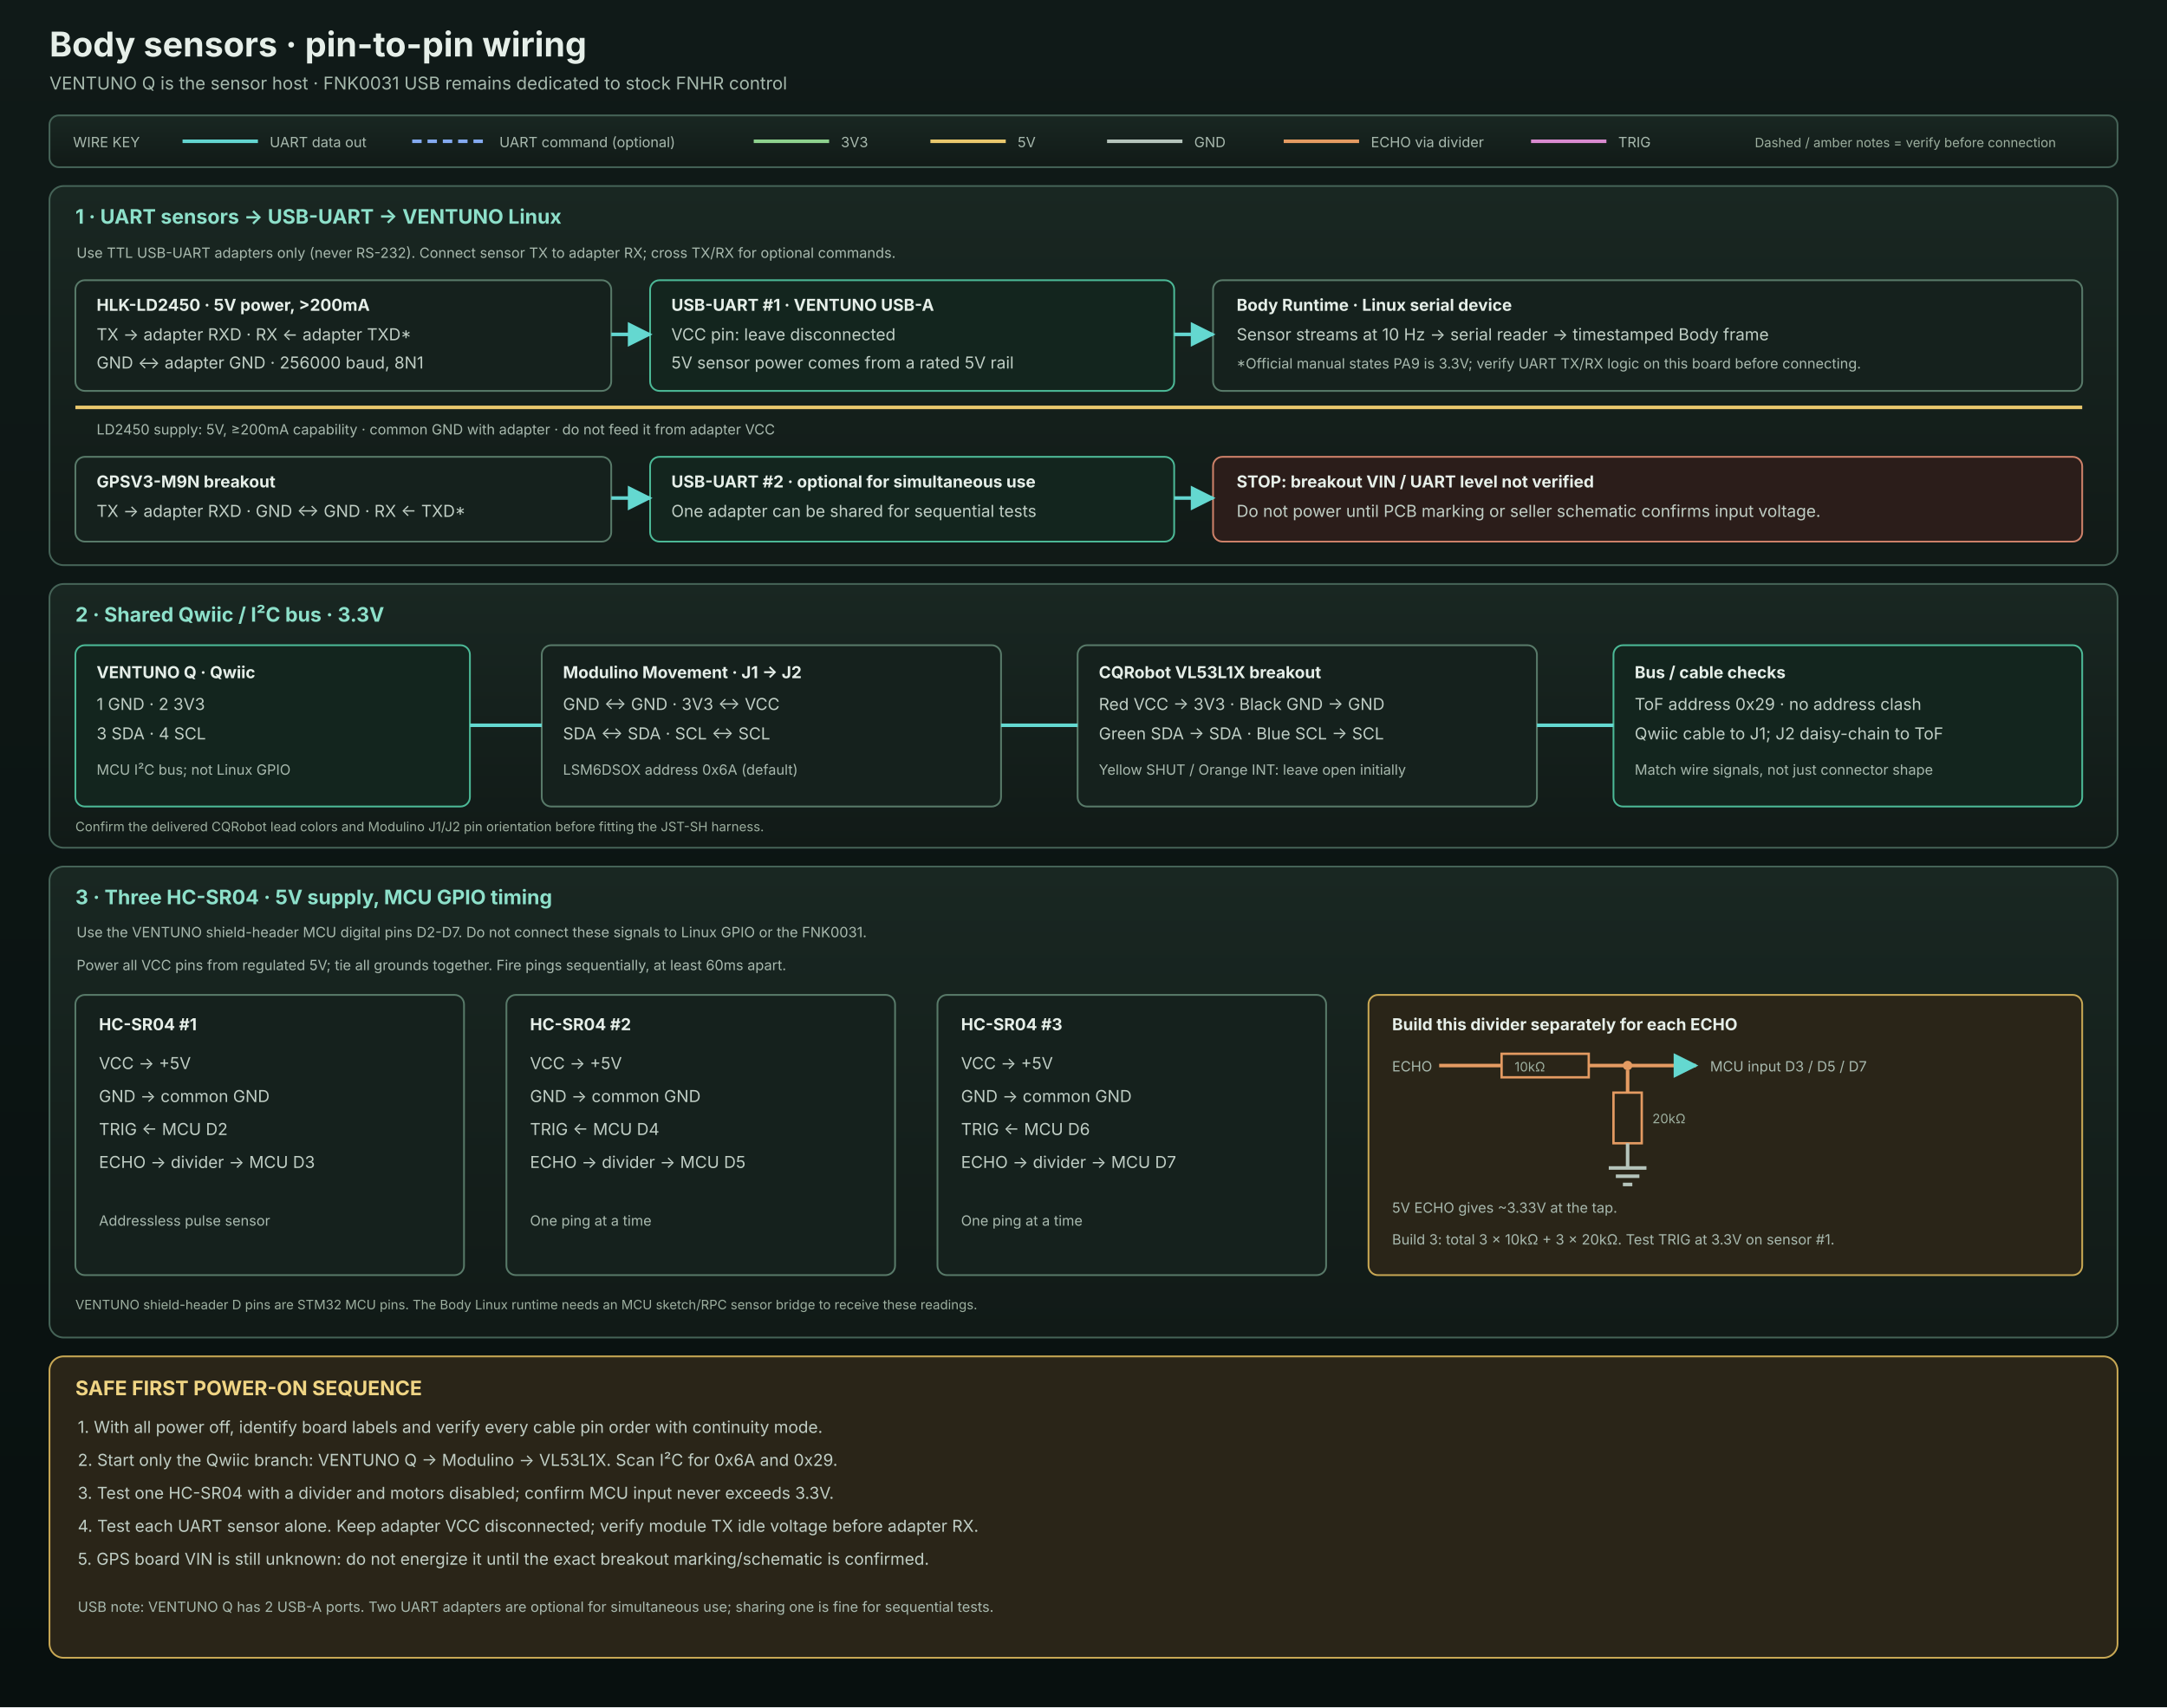
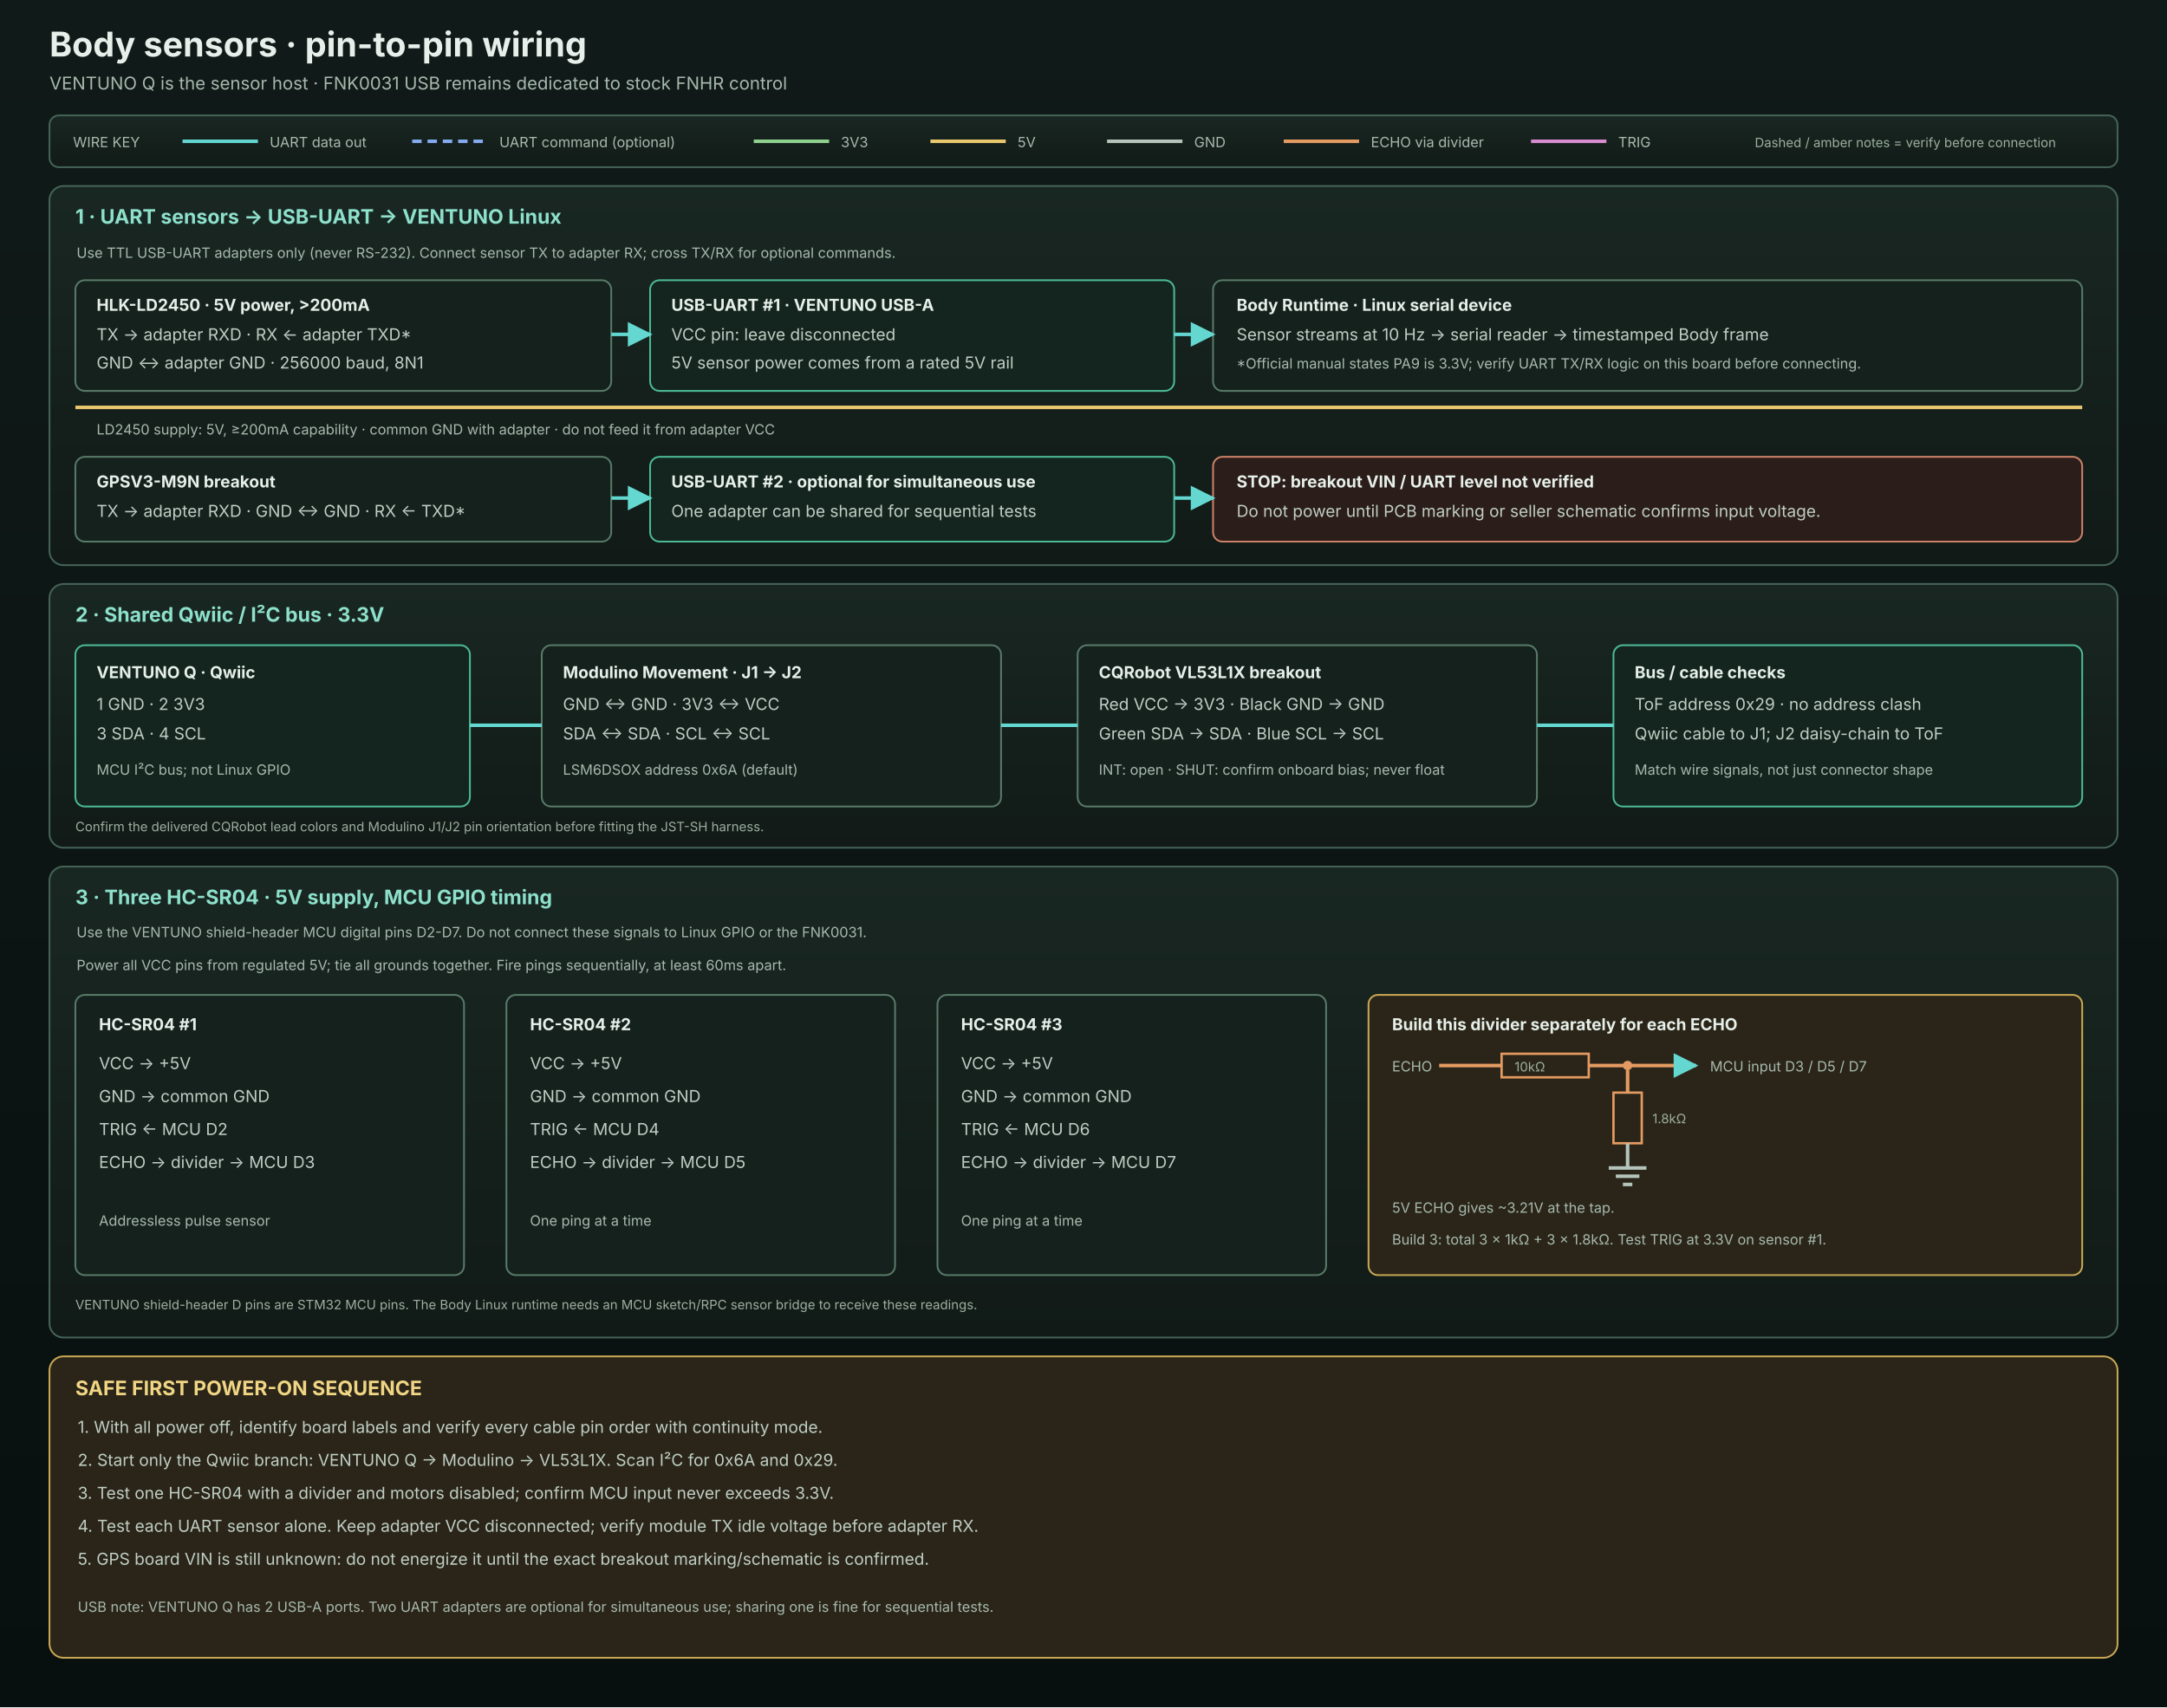
<svg xmlns="http://www.w3.org/2000/svg" viewBox="0 0 1840 1450" role="img" aria-labelledby="title desc">
  <defs>
    <linearGradient id="bg" x2="0" y2="1">
      <stop stop-color="#101a18" />
      <stop offset="1" stop-color="#08100f" />
    </linearGradient>
    <linearGradient id="panel" x2="0" y2="1">
      <stop stop-color="#192722" />
      <stop offset="1" stop-color="#111a17" />
    </linearGradient>
    <style>
      text{font-family:Inter,Segoe UI,Arial,sans-serif;fill:#e6efe9}.title{font-size:29px;font-weight:700}.sub{font-size:15px;fill:#a6b9ad}.head{font-size:17px;font-weight:700;fill:#8de0ca}.label{font-size:14px;font-weight:700}.body{font-size:14px;fill:#c0cec5}.small{font-size:12px;fill:#a8b9ae}.tiny{font-size:11px;fill:#9daf9f}.panel{fill:url(#panel);stroke:#456357;stroke-width:1.5}.module{fill:#15211d;stroke:#587a69;stroke-width:1.5}.warning{fill:#2a2518;stroke:#c8a854;stroke-width:1.5}.good{fill:#13251e;stroke:#4cb997;stroke-width:1.5}.stop{fill:#2b1d1a;stroke:#cd8169;stroke-width:1.5}.pin{fill:#24352e;stroke:#708b79;stroke-width:1}.sig{stroke:#64d8d0;stroke-width:3;fill:none}.gnd{stroke:#b5c4bb;stroke-width:3;fill:none}.v3{stroke:#8ed28e;stroke-width:3;fill:none}.v5{stroke:#e9c86d;stroke-width:3;fill:none}.uartout{stroke:#63d5d0;stroke-width:3;fill:none}.uartin{stroke:#84aaf0;stroke-width:3;stroke-dasharray:8 5;fill:none}.echo{stroke:#e49b62;stroke-width:3;fill:none}.trig{stroke:#d98bd0;stroke-width:3;fill:none}.divider{stroke:#e49b62;stroke-width:3;fill:none}
    </style>
    <marker id="arrow" viewBox="0 0 10 10" refX="9" refY="5" markerWidth="7" markerHeight="7" orient="auto">
      <path d="M0 0 10 5 0 10Z" fill="#64d8d0" />
    </marker>
  </defs>
  <rect width="1840" height="1450" fill="url(#bg)" />
  <text x="42" y="48" class="title">Body sensors · pin-to-pin wiring</text>
  <text x="42" y="76" class="sub">VENTUNO Q is the sensor host · FNK0031 USB remains dedicated to stock FNHR control</text>
  <rect x="42" y="98" width="1756" height="44" rx="8" class="panel" />
  <text x="62" y="125" class="small">WIRE KEY</text>
  <path d="M155 120h64" class="uartout" />
  <text x="229" y="125" class="small">UART data out</text>
  <path d="M350 120h64" class="uartin" />
  <text x="424" y="125" class="small">UART command (optional)</text>
  <path d="M640 120h64" class="v3" />
  <text x="714" y="125" class="small">3V3</text>
  <path d="M790 120h64" class="v5" />
  <text x="864" y="125" class="small">5V</text>
  <path d="M940 120h64" class="gnd" />
  <text x="1014" y="125" class="small">GND</text>
  <path d="M1090 120h64" class="echo" />
  <text x="1164" y="125" class="small">ECHO via divider</text>
  <path d="M1300 120h64" class="trig" />
  <text x="1374" y="125" class="small">TRIG</text>
  <text x="1490" y="125" class="tiny">Dashed / amber notes = verify before connection</text>
  <rect x="42" y="158" width="1756" height="322" rx="12" class="panel" />
  <text x="64" y="190" class="head">1 · UART sensors → USB-UART → VENTUNO Linux</text>
  <text x="65" y="219" class="small">Use TTL USB-UART adapters only (never RS-232). Connect sensor TX to adapter RX; cross TX/RX for optional commands.</text>
  <rect x="64" y="238" width="455" height="94" rx="8" class="module" />
  <text x="82" y="264" class="label">HLK-LD2450 · 5V power, &gt;200mA</text>
  <text x="82" y="289" class="body">TX → adapter RXD  ·  RX ← adapter TXD*</text>
  <text x="82" y="313" class="body">GND ↔ adapter GND  ·  256000 baud, 8N1</text>
  <rect x="552" y="238" width="445" height="94" rx="8" class="good" />
  <text x="570" y="264" class="label">USB-UART #1 · VENTUNO USB-A</text>
  <text x="570" y="289" class="body">VCC pin: leave disconnected</text>
  <text x="570" y="313" class="body">5V sensor power comes from a rated 5V rail</text>
  <rect x="1030" y="238" width="738" height="94" rx="8" class="module" />
  <text x="1050" y="264" class="label">Body Runtime · Linux serial device</text>
  <text x="1050" y="289" class="body">Sensor streams at 10 Hz → serial reader → timestamped Body frame</text>
  <text x="1050" y="313" class="small">*Official manual states PA9 is 3.3V; verify UART TX/RX logic on this board before connecting.</text>
  <path d="M519 284H552" class="uartout" marker-end="url(#arrow)" />
  <path d="M997 284H1030" class="uartout" marker-end="url(#arrow)" />
  <path d="M64 346H1768" class="v5" />
  <text x="82" y="369" class="small">LD2450 supply: 5V, ≥200mA capability · common GND with adapter · do not feed it from adapter VCC</text>
  <rect x="64" y="388" width="455" height="72" rx="8" class="module" />
  <text x="82" y="414" class="label">GPSV3-M9N breakout</text>
  <text x="82" y="439" class="body">TX → adapter RXD · GND ↔ GND · RX ← TXD*</text>
  <rect x="552" y="388" width="445" height="72" rx="8" class="good" />
  <text x="570" y="414" class="label">USB-UART #2 · optional for simultaneous use</text>
  <text x="570" y="439" class="body">One adapter can be shared for sequential tests</text>
  <rect x="1030" y="388" width="738" height="72" rx="8" class="stop" />
  <text x="1050" y="414" class="label">STOP: breakout VIN / UART level not verified</text>
  <text x="1050" y="439" class="body">Do not power until PCB marking or seller schematic confirms input voltage.</text>
  <path d="M519 423H552" class="uartout" marker-end="url(#arrow)" />
  <path d="M997 423H1030" class="uartout" marker-end="url(#arrow)" />
  <rect x="42" y="496" width="1756" height="224" rx="12" class="panel" />
  <text x="64" y="528" class="head">2 · Shared Qwiic / I²C bus · 3.3V</text>
  <rect x="64" y="548" width="335" height="137" rx="8" class="good" />
  <text x="82" y="576" class="label">VENTUNO Q · Qwiic</text>
  <text x="82" y="603" class="body">1 GND · 2 3V3</text>
  <text x="82" y="628" class="body">3 SDA · 4 SCL</text>
  <text x="82" y="658" class="small">MCU I²C bus; not Linux GPIO</text>
  <rect x="460" y="548" width="390" height="137" rx="8" class="module" />
  <text x="478" y="576" class="label">Modulino Movement · J1 → J2</text>
  <text x="478" y="603" class="body">GND ↔ GND · 3V3 ↔ VCC</text>
  <text x="478" y="628" class="body">SDA ↔ SDA · SCL ↔ SCL</text>
  <text x="478" y="658" class="small">LSM6DSOX address 0x6A (default)</text>
  <rect x="915" y="548" width="390" height="137" rx="8" class="module" />
  <text x="933" y="576" class="label">CQRobot VL53L1X breakout</text>
  <text x="933" y="603" class="body">Red VCC → 3V3 · Black GND → GND</text>
  <text x="933" y="628" class="body">Green SDA → SDA · Blue SCL → SCL</text>
-   <text x="933" y="658" class="small">Yellow SHUT / Orange INT: leave open initially</text>
+   <text x="933" y="658" class="small">INT: open · SHUT: confirm onboard bias; never float</text>
  <rect x="1370" y="548" width="398" height="137" rx="8" class="good" />
  <text x="1388" y="576" class="label">Bus / cable checks</text>
  <text x="1388" y="603" class="body">ToF address 0x29 · no address clash</text>
  <text x="1388" y="628" class="body">Qwiic cable to J1; J2 daisy-chain to ToF</text>
  <text x="1388" y="658" class="small">Match wire signals, not just connector shape</text>
  <path d="M399 616H460" class="sig" />
  <path d="M850 616H915" class="sig" />
  <path d="M1305 616H1370" class="sig" />
  <text x="64" y="706" class="tiny">Confirm the delivered CQRobot lead colors and Modulino J1/J2 pin orientation before fitting the JST-SH harness.</text>
  <rect x="42" y="736" width="1756" height="400" rx="12" class="panel" />
  <text x="64" y="768" class="head">3 · Three HC-SR04 · 5V supply, MCU GPIO timing</text>
  <text x="65" y="796" class="small">Use the VENTUNO shield-header MCU digital pins D2-D7. Do not connect these signals to Linux GPIO or the FNK0031.</text>
  <text x="65" y="824" class="small">Power all VCC pins from regulated 5V; tie all grounds together. Fire pings sequentially, at least 60ms apart.</text>
  <rect x="64" y="845" width="330" height="238" rx="8" class="module" />
  <text x="84" y="875" class="label">HC-SR04 #1</text>
  <text x="84" y="908" class="body">VCC → +5V</text>
  <text x="84" y="936" class="body">GND → common GND</text>
  <text x="84" y="964" class="body">TRIG ← MCU D2</text>
  <text x="84" y="992" class="body">ECHO → divider → MCU D3</text>
  <text x="84" y="1041" class="small">Addressless pulse sensor</text>
  <rect x="430" y="845" width="330" height="238" rx="8" class="module" />
  <text x="450" y="875" class="label">HC-SR04 #2</text>
  <text x="450" y="908" class="body">VCC → +5V</text>
  <text x="450" y="936" class="body">GND → common GND</text>
  <text x="450" y="964" class="body">TRIG ← MCU D4</text>
  <text x="450" y="992" class="body">ECHO → divider → MCU D5</text>
  <text x="450" y="1041" class="small">One ping at a time</text>
  <rect x="796" y="845" width="330" height="238" rx="8" class="module" />
  <text x="816" y="875" class="label">HC-SR04 #3</text>
  <text x="816" y="908" class="body">VCC → +5V</text>
  <text x="816" y="936" class="body">GND → common GND</text>
  <text x="816" y="964" class="body">TRIG ← MCU D6</text>
  <text x="816" y="992" class="body">ECHO → divider → MCU D7</text>
  <text x="816" y="1041" class="small">One ping at a time</text>
  <rect x="1162" y="845" width="606" height="238" rx="8" class="warning" />
  <text x="1182" y="875" class="label">Build this divider separately for each ECHO</text>
  <text x="1182" y="910" class="small">ECHO</text>
  <path d="M1222 905H1275" class="echo" />
  <rect x="1275" y="895" width="74" height="20" fill="none" stroke="#e49b62" stroke-width="2" />
  <text x="1286" y="910" class="tiny">10kΩ</text>
  <path d="M1349 905H1382" class="echo" />
  <circle cx="1382" cy="905" r="4" fill="#e49b62" />
  <path d="M1382 905H1440" class="echo" marker-end="url(#arrow)" />
  <text x="1452" y="910" class="small">MCU input D3 / D5 / D7</text>
  <path d="M1382 909V928" class="echo" />
  <rect x="1370" y="928" width="24" height="43" fill="none" stroke="#e49b62" stroke-width="2" />
-   <text x="1403" y="954" class="tiny">20kΩ</text>
+   <text x="1403" y="954" class="tiny">1.8kΩ</text>
  <path d="M1382 971V992M1366 992H1398M1372 999H1392M1378 1006H1386" class="gnd" />
-   <text x="1182" y="1030" class="small">5V ECHO gives ~3.33V at the tap.</text>
-   <text x="1182" y="1057" class="small">Build 3: total 3 × 10kΩ + 3 × 20kΩ. Test TRIG at 3.3V on sensor #1.</text>
+   <text x="1182" y="1030" class="small">5V ECHO gives ~3.21V at the tap.</text>
+   <text x="1182" y="1057" class="small">Build 3: total 3 × 1kΩ + 3 × 1.8kΩ. Test TRIG at 3.3V on sensor #1.</text>
  <text x="64" y="1112" class="tiny">VENTUNO shield-header D pins are STM32 MCU pins. The Body Linux runtime needs an MCU sketch/RPC sensor bridge to receive these readings.</text>
  <rect x="42" y="1152" width="1756" height="256" rx="12" class="warning" />
  <text x="64" y="1185" class="head" style="fill:#f0d584">SAFE FIRST POWER-ON SEQUENCE</text>
  <text x="66" y="1217" class="body">1. With all power off, identify board labels and verify every cable pin order with continuity mode.</text>
  <text x="66" y="1245" class="body">2. Start only the Qwiic branch: VENTUNO Q → Modulino → VL53L1X. Scan I²C for 0x6A and 0x29.</text>
  <text x="66" y="1273" class="body">3. Test one HC-SR04 with a divider and motors disabled; confirm MCU input never exceeds 3.3V.</text>
  <text x="66" y="1301" class="body">4. Test each UART sensor alone. Keep adapter VCC disconnected; verify module TX idle voltage before adapter RX.</text>
  <text x="66" y="1329" class="body">5. GPS board VIN is still unknown: do not energize it until the exact breakout marking/schematic is confirmed.</text>
  <text x="66" y="1369" class="small">USB note: VENTUNO Q has 2 USB-A ports. Two UART adapters are optional for simultaneous use; sharing one is fine for sequential tests.</text>
</svg>
